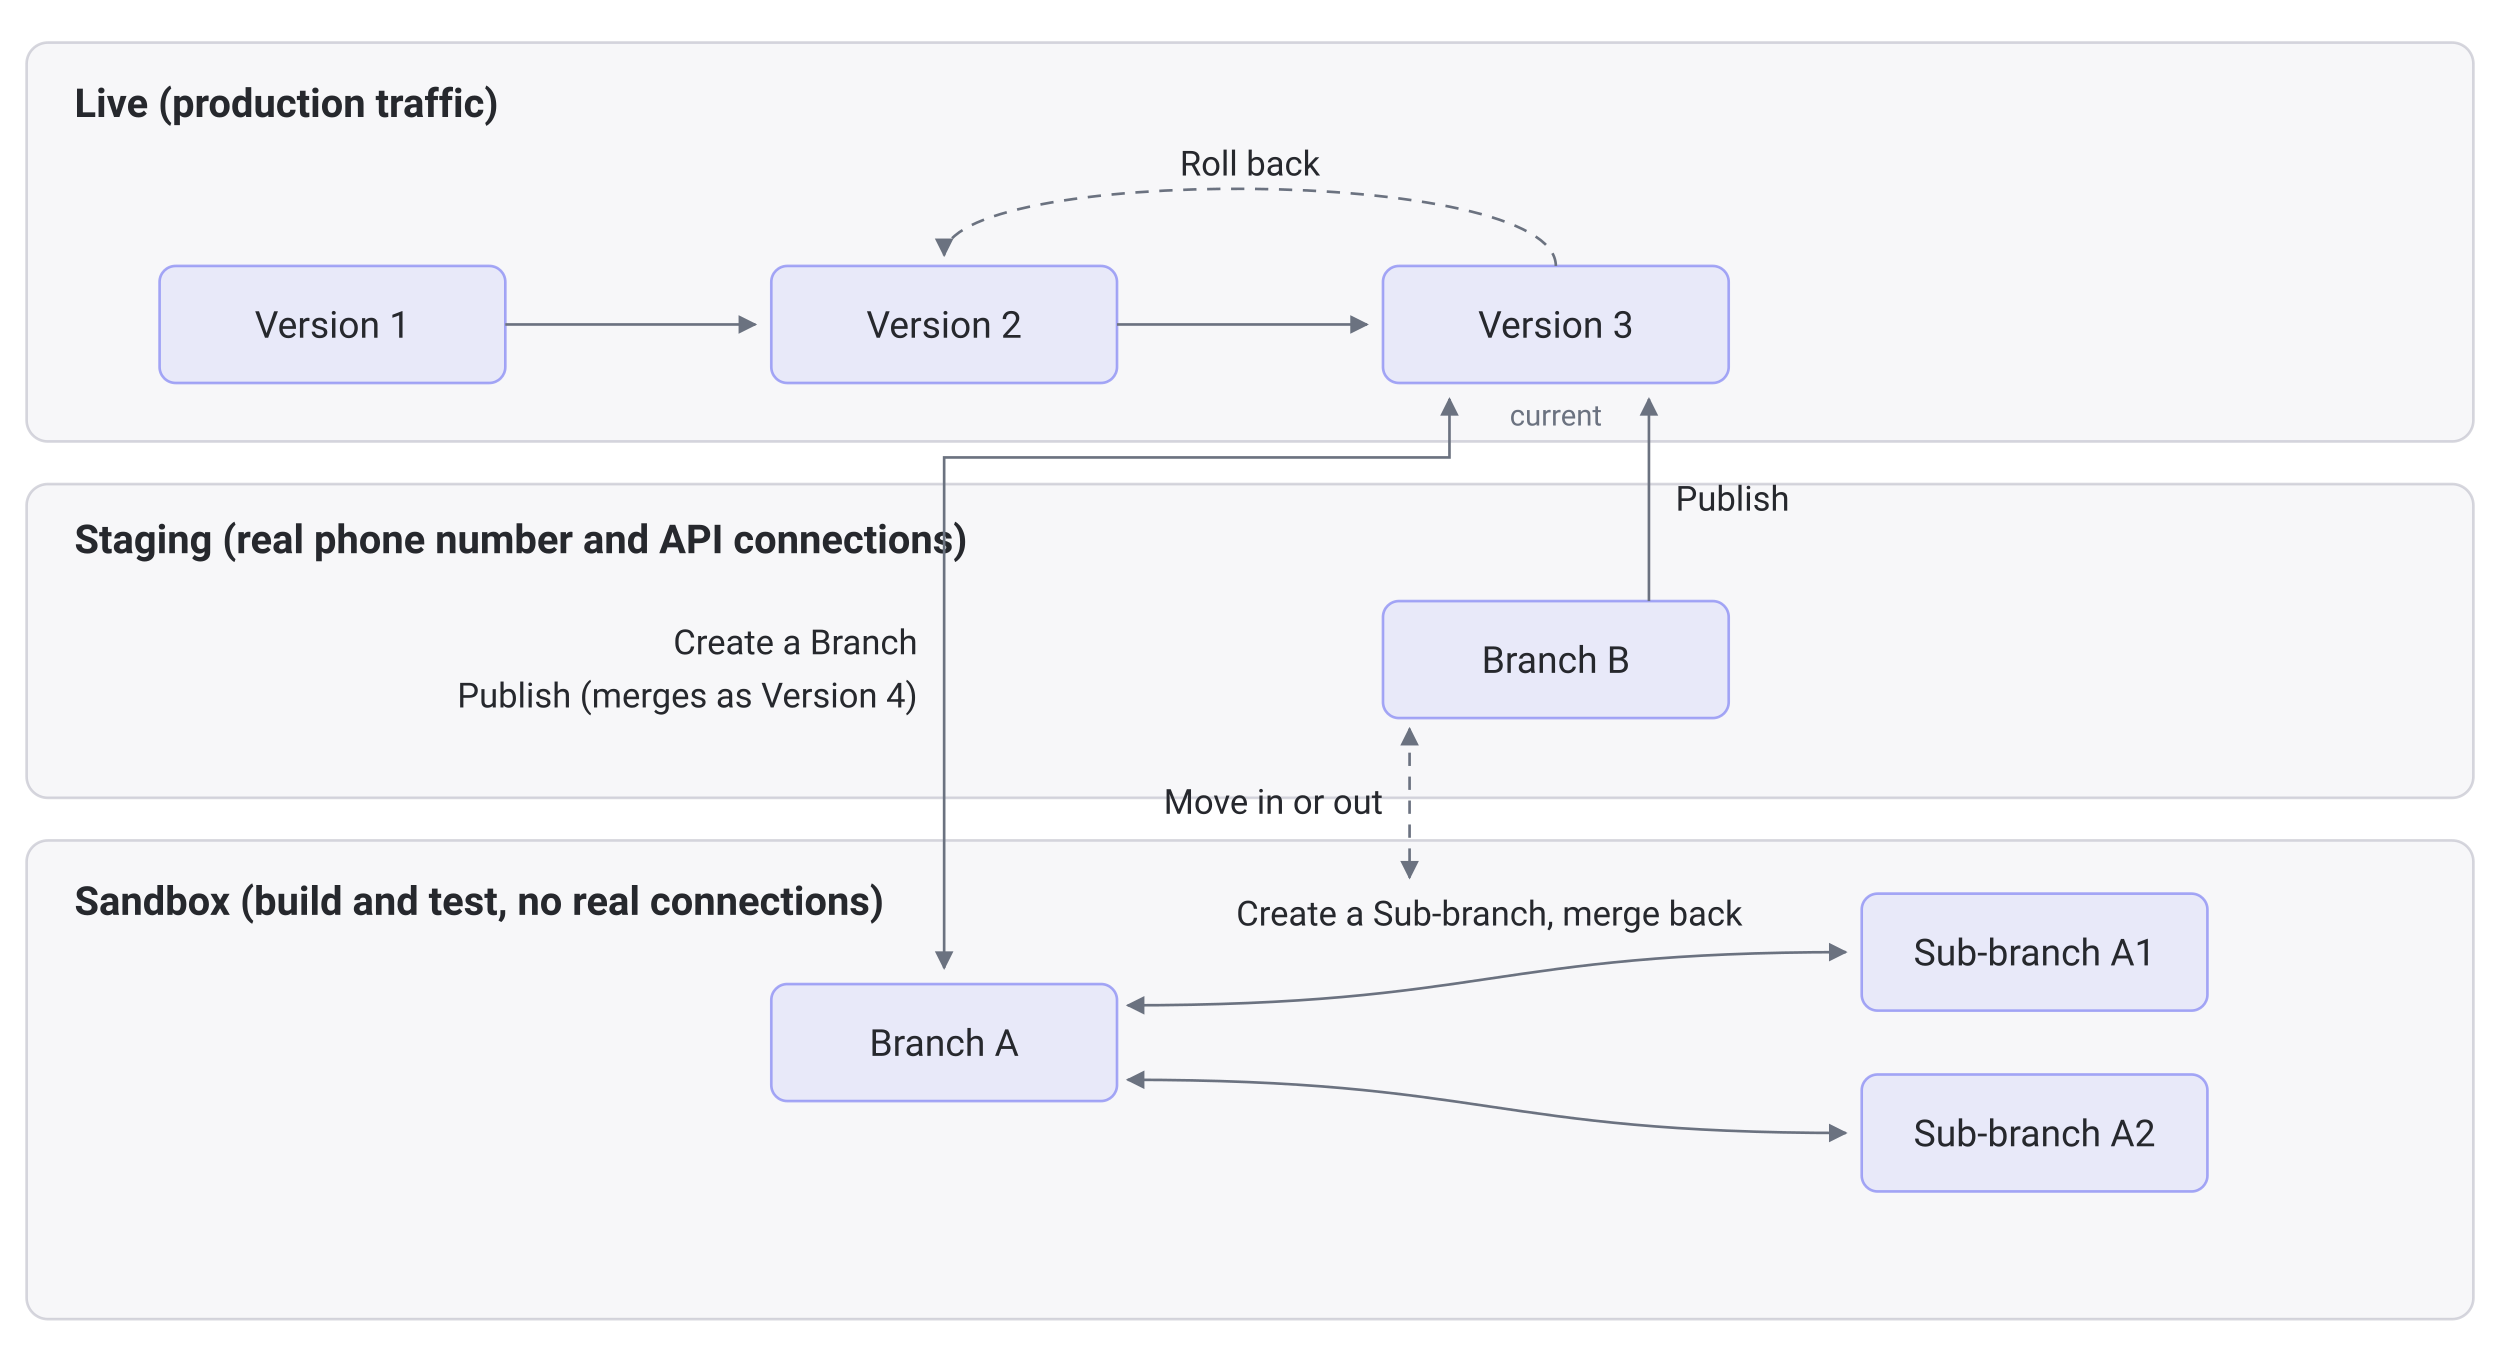
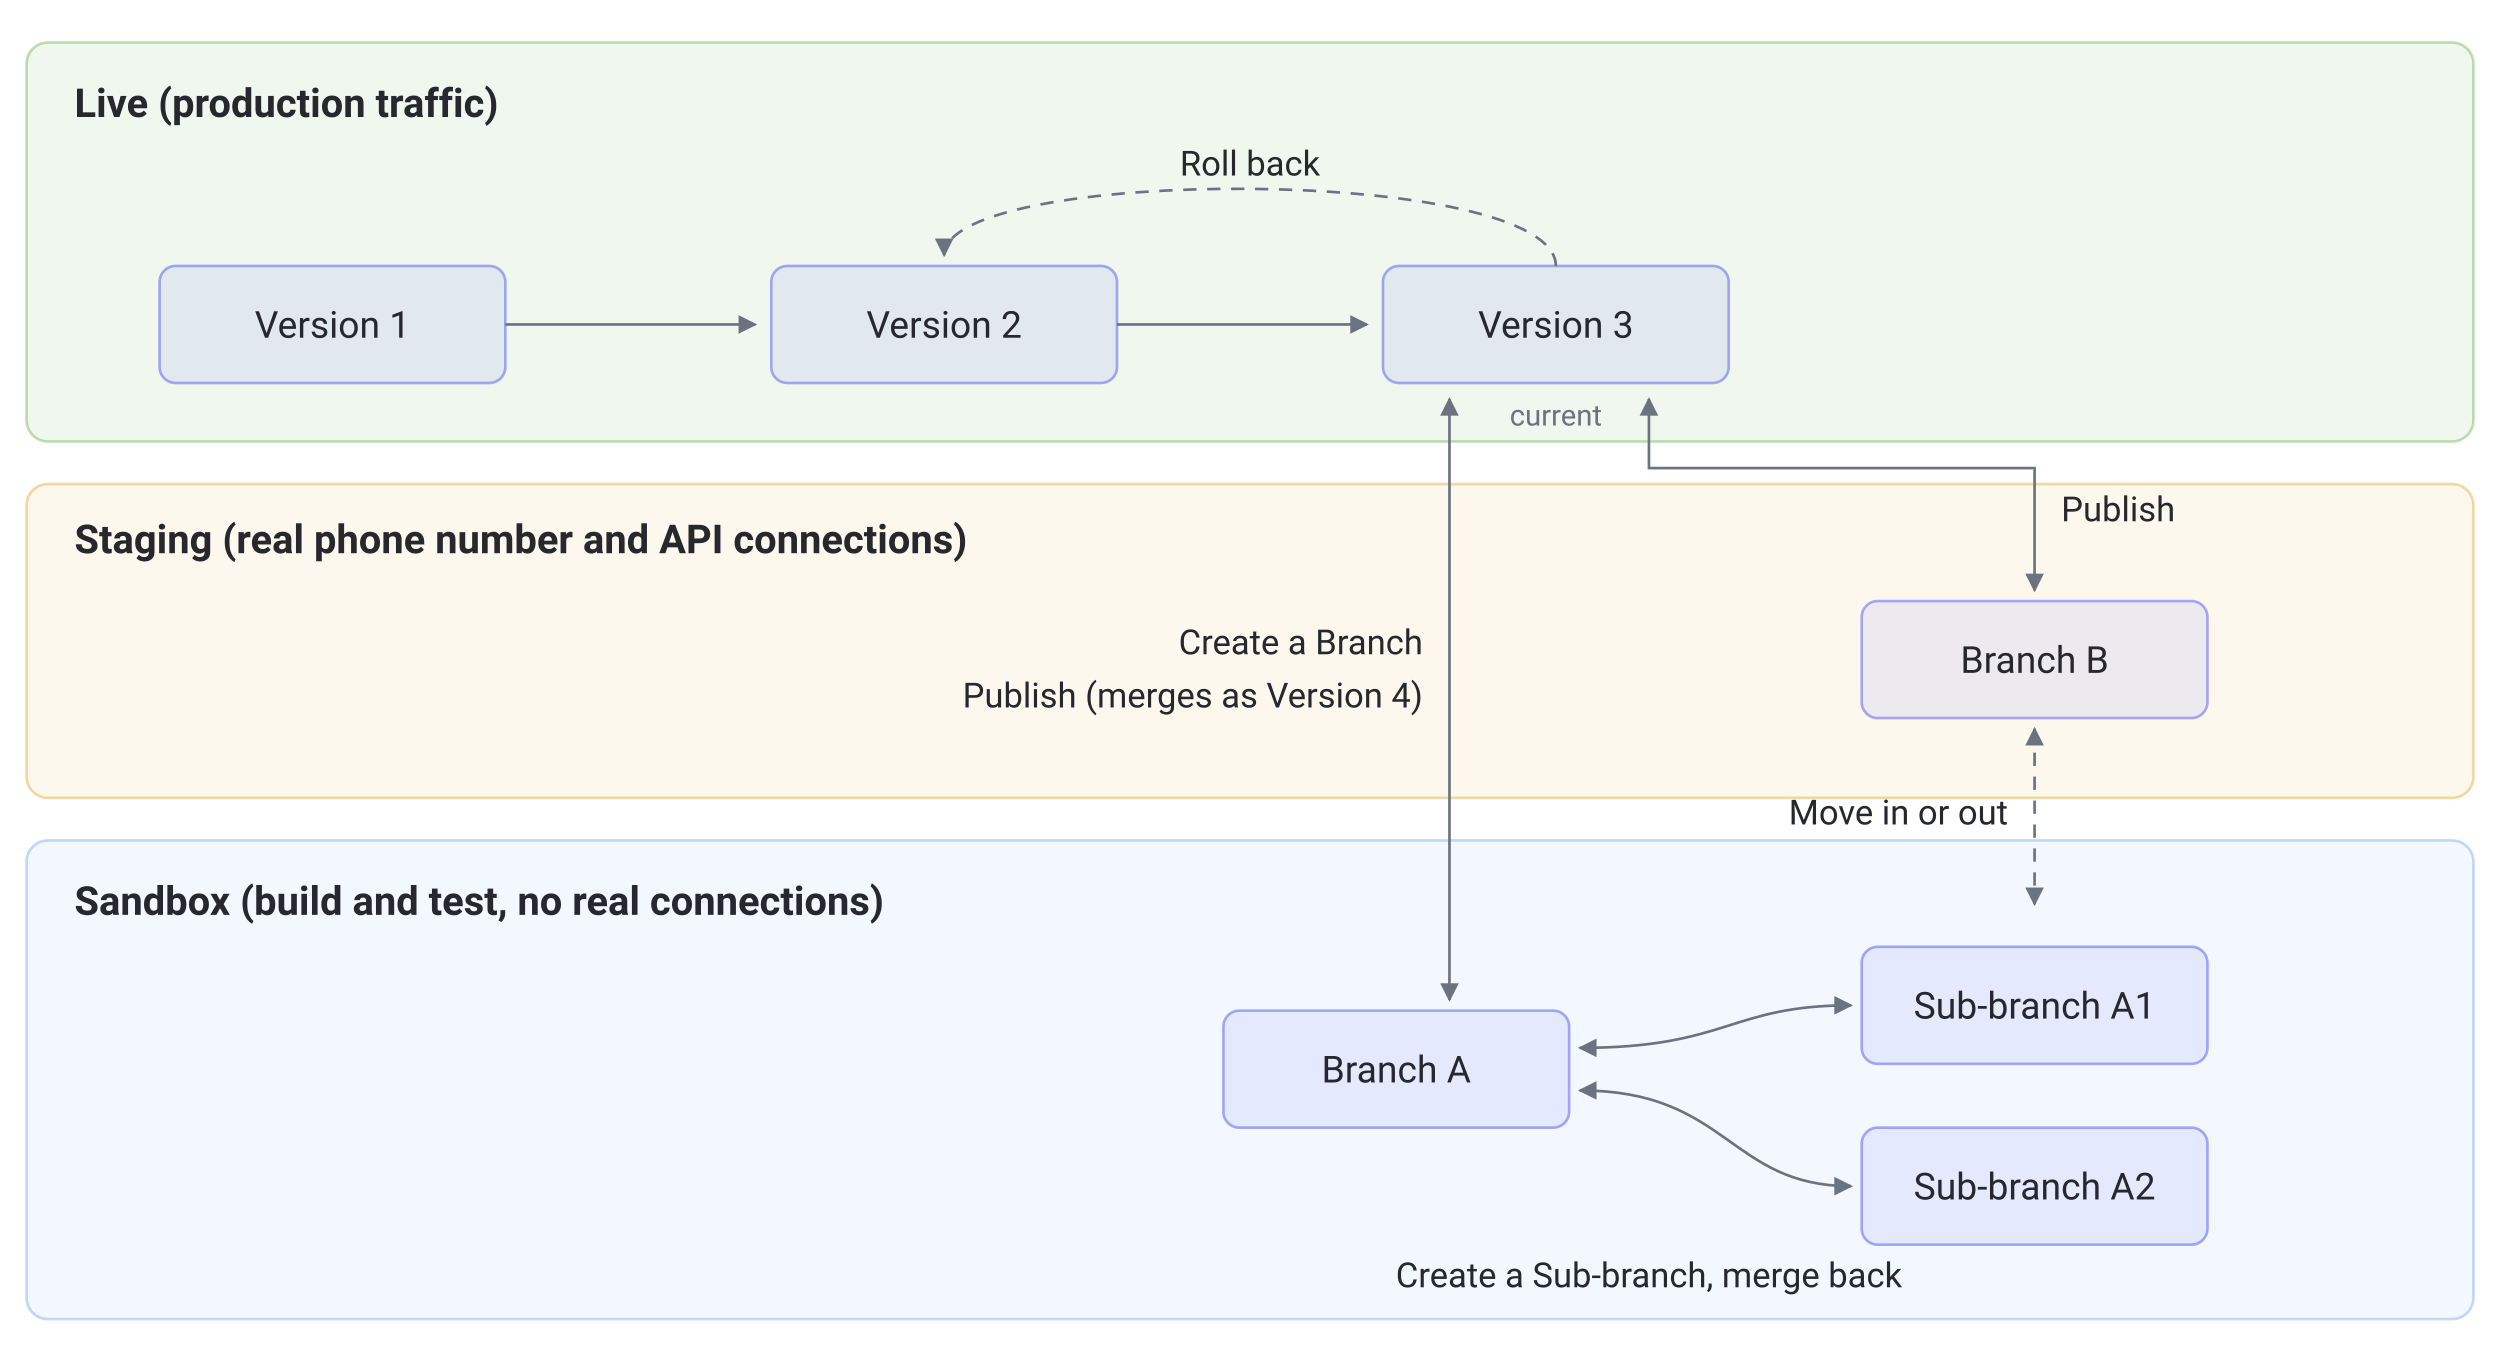
<svg xmlns="http://www.w3.org/2000/svg" viewBox="0 0 940 512" font-family="ui-sans-serif, system-ui, -apple-system, 'Segoe UI', Roboto, Helvetica, Arial, sans-serif">
  <defs>
    <marker id="arr" viewBox="0 0 10 10" refX="9" refY="5" markerWidth="7" markerHeight="7" orient="auto-start-reverse">
      <path d="M 0 0 L 10 5 L 0 10 z" fill="#6b7280" />
    </marker>
  </defs>
-   <rect x="10" y="16" width="920" height="150" rx="8" fill="rgba(140,140,160,0.07)" stroke="rgba(140,140,160,0.35)" />
-   <rect x="10" y="182" width="920" height="118" rx="8" fill="rgba(140,140,160,0.07)" stroke="rgba(140,140,160,0.35)" />
-   <rect x="10" y="316" width="920" height="180" rx="8" fill="rgba(140,140,160,0.07)" stroke="rgba(140,140,160,0.35)" />
+   <rect x="10" y="16" width="920" height="150" rx="8" fill="rgba(74,160,44,0.08)" stroke="rgba(74,160,44,0.35)" />
+   <rect x="10" y="182" width="920" height="118" rx="8" fill="rgba(217,150,6,0.07)" stroke="rgba(217,150,6,0.35)" />
+   <rect x="10" y="316" width="920" height="180" rx="8" fill="rgba(59,130,246,0.06)" stroke="rgba(59,130,246,0.30)" />
  <text x="28" y="44" font-size="15" font-weight="600" fill="#26282d">Live (production traffic)</text>
  <text x="28" y="208" font-size="15" font-weight="600" fill="#26282d">Staging (real phone number and API connections)</text>
  <text x="28" y="344" font-size="15" font-weight="600" fill="#26282d">Sandbox (build and test, no real connections)</text>
  <rect x="60" y="100" width="130" height="44" rx="6" fill="rgba(99,102,241,0.10)" stroke="rgba(99,102,241,0.55)" />
  <rect x="290" y="100" width="130" height="44" rx="6" fill="rgba(99,102,241,0.10)" stroke="rgba(99,102,241,0.55)" />
  <rect x="520" y="100" width="130" height="44" rx="6" fill="rgba(99,102,241,0.10)" stroke="rgba(99,102,241,0.55)" />
  <text x="125" y="127" font-size="14" text-anchor="middle" fill="#26282d">Version 1</text>
  <text x="355" y="127" font-size="14" text-anchor="middle" fill="#26282d">Version 2</text>
  <text x="585" y="127" font-size="14" text-anchor="middle" fill="#26282d">Version 3</text>
  <text x="585" y="160" font-size="11" text-anchor="middle" fill="#6b7280">current</text>
  <line x1="190" y1="122" x2="284" y2="122" stroke="#6b7280" marker-end="url(#arr)" />
  <line x1="420" y1="122" x2="514" y2="122" stroke="#6b7280" marker-end="url(#arr)" />
  <path d="M 585 100 C 585 62, 355 62, 355 96" fill="none" stroke="#6b7280" stroke-dasharray="5 4" marker-end="url(#arr)" />
  <text x="470" y="66" font-size="13" text-anchor="middle" fill="#26282d">Roll back</text>
-   <rect x="520" y="226" width="130" height="44" rx="6" fill="rgba(99,102,241,0.10)" stroke="rgba(99,102,241,0.55)" />
-   <text x="585" y="253" font-size="14" text-anchor="middle" fill="#26282d">Branch B</text>
-   <line x1="620" y1="226" x2="620" y2="150" stroke="#6b7280" marker-end="url(#arr)" />
-   <text x="630" y="192" font-size="13" fill="#26282d">Publish</text>
-   <line x1="530" y1="274" x2="530" y2="330" stroke="#6b7280" stroke-dasharray="5 4" marker-start="url(#arr)" marker-end="url(#arr)" />
-   <text x="520" y="306" font-size="13" text-anchor="end" fill="#26282d">Move in or out</text>
-   <rect x="290" y="370" width="130" height="44" rx="6" fill="rgba(99,102,241,0.10)" stroke="rgba(99,102,241,0.55)" />
-   <rect x="700" y="336" width="130" height="44" rx="6" fill="rgba(99,102,241,0.10)" stroke="rgba(99,102,241,0.55)" />
-   <rect x="700" y="404" width="130" height="44" rx="6" fill="rgba(99,102,241,0.10)" stroke="rgba(99,102,241,0.55)" />
-   <text x="355" y="397" font-size="14" text-anchor="middle" fill="#26282d">Branch A</text>
-   <text x="765" y="363" font-size="14" text-anchor="middle" fill="#26282d">Sub-branch A1</text>
-   <text x="765" y="431" font-size="14" text-anchor="middle" fill="#26282d">Sub-branch A2</text>
-   <path d="M 424 378 C 560 378, 560 358, 694 358" fill="none" stroke="#6b7280" marker-start="url(#arr)" marker-end="url(#arr)" />
-   <path d="M 424 406 C 560 406, 560 426, 694 426" fill="none" stroke="#6b7280" marker-start="url(#arr)" marker-end="url(#arr)" />
-   <text x="560" y="348" font-size="13" text-anchor="middle" fill="#26282d">Create a Sub-branch, merge back</text>
-   <path d="M 545 150 L 545 172 L 355 172 L 355 364" fill="none" stroke="#6b7280" marker-start="url(#arr)" marker-end="url(#arr)" />
-   <text x="345" y="246" font-size="13" text-anchor="end" fill="#26282d">Create a Branch</text>
-   <text x="345" y="266" font-size="13" text-anchor="end" fill="#26282d">Publish (merges as Version 4)</text>
+   <rect x="700" y="226" width="130" height="44" rx="6" fill="rgba(99,102,241,0.10)" stroke="rgba(99,102,241,0.55)" />
+   <text x="765" y="253" font-size="14" text-anchor="middle" fill="#26282d">Branch B</text>
+   <path d="M 765 222 L 765 176 L 620 176 L 620 150" fill="none" stroke="#6b7280" marker-start="url(#arr)" marker-end="url(#arr)" />
+   <text x="775" y="196" font-size="13" fill="#26282d">Publish</text>
+   <line x1="765" y1="274" x2="765" y2="340" stroke="#6b7280" stroke-dasharray="5 4" marker-start="url(#arr)" marker-end="url(#arr)" />
+   <text x="755" y="310" font-size="13" text-anchor="end" fill="#26282d">Move in or out</text>
+   <rect x="460" y="380" width="130" height="44" rx="6" fill="rgba(99,102,241,0.10)" stroke="rgba(99,102,241,0.55)" />
+   <rect x="700" y="356" width="130" height="44" rx="6" fill="rgba(99,102,241,0.10)" stroke="rgba(99,102,241,0.55)" />
+   <rect x="700" y="424" width="130" height="44" rx="6" fill="rgba(99,102,241,0.10)" stroke="rgba(99,102,241,0.55)" />
+   <text x="525" y="407" font-size="14" text-anchor="middle" fill="#26282d">Branch A</text>
+   <text x="765" y="383" font-size="14" text-anchor="middle" fill="#26282d">Sub-branch A1</text>
+   <text x="765" y="451" font-size="14" text-anchor="middle" fill="#26282d">Sub-branch A2</text>
+   <path d="M 594 394 C 650 394, 650 378, 696 378" fill="none" stroke="#6b7280" marker-start="url(#arr)" marker-end="url(#arr)" />
+   <path d="M 594 410 C 650 410, 650 446, 696 446" fill="none" stroke="#6b7280" marker-start="url(#arr)" marker-end="url(#arr)" />
+   <text x="620" y="484" font-size="13" text-anchor="middle" fill="#26282d">Create a Sub-branch, merge back</text>
+   <path d="M 545 150 L 545 376" fill="none" stroke="#6b7280" marker-start="url(#arr)" marker-end="url(#arr)" />
+   <text x="535" y="246" font-size="13" text-anchor="end" fill="#26282d">Create a Branch</text>
+   <text x="535" y="266" font-size="13" text-anchor="end" fill="#26282d">Publish (merges as Version 4)</text>
</svg>
